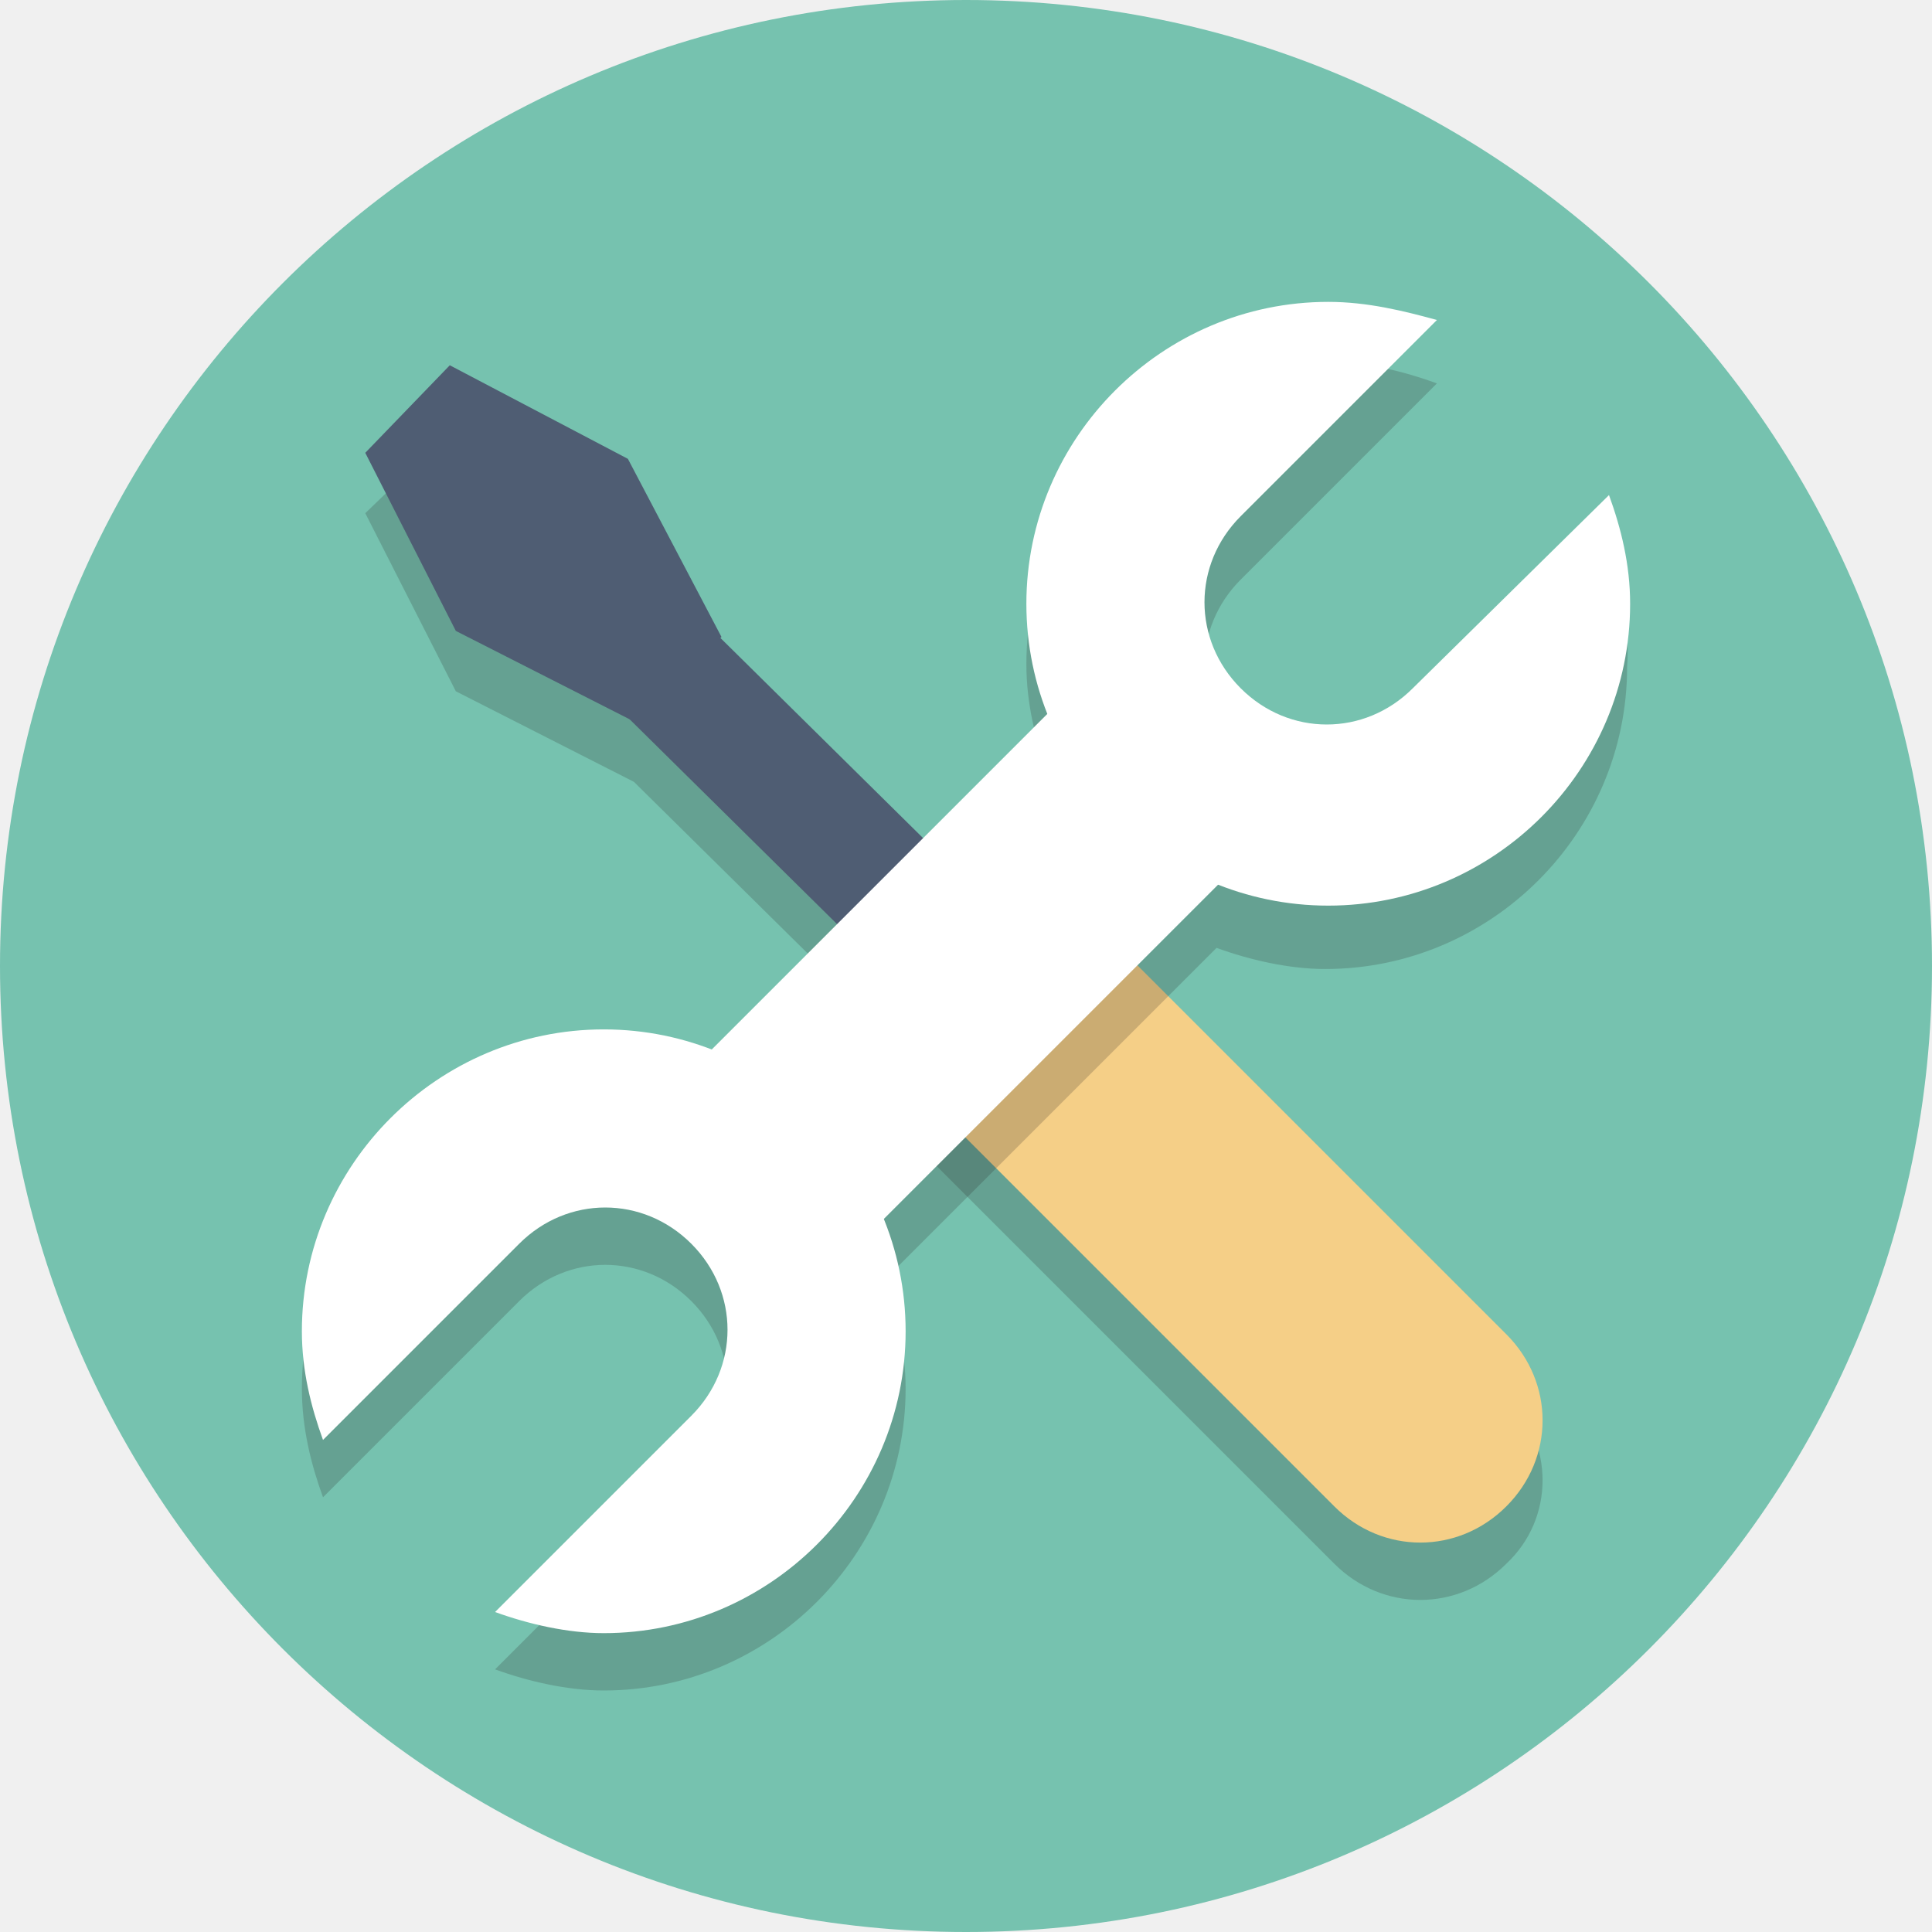
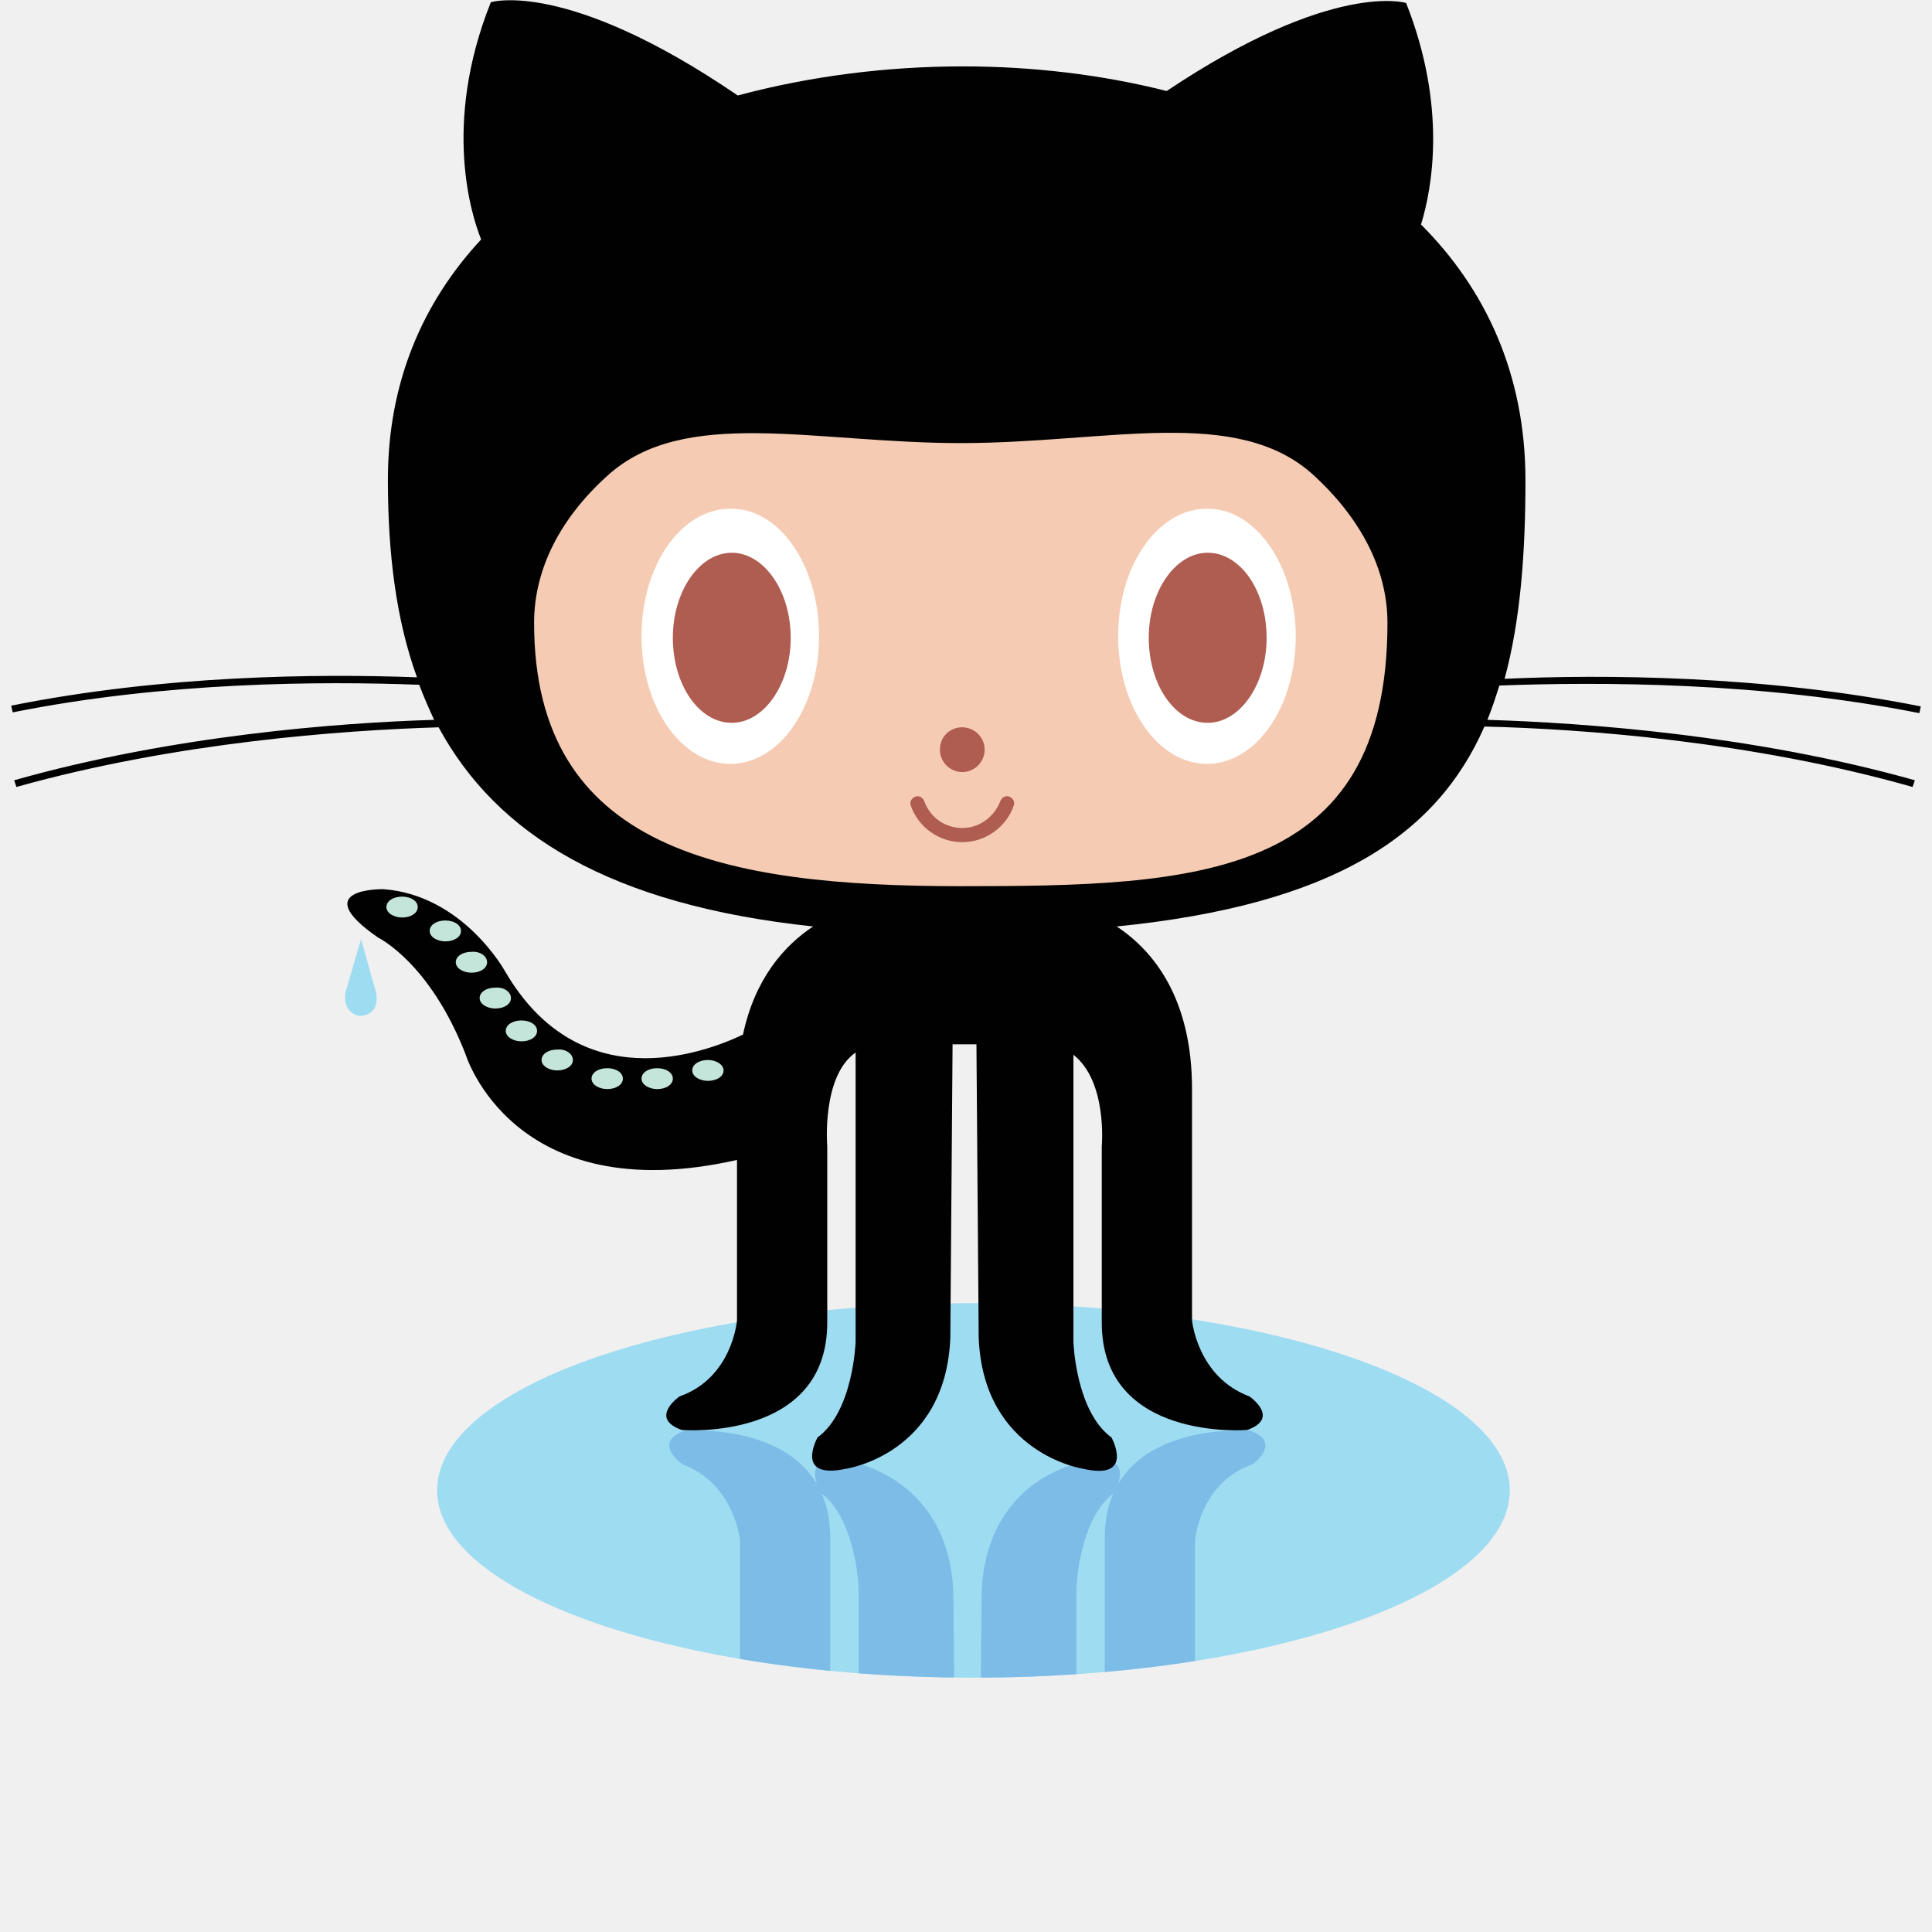
- <svg xmlns="http://www.w3.org/2000/svg" version="1.1" viewBox="0 0 64 64" xml:space="preserve">
-   <style type="text/css">
- 	.st0{fill:#76C2AF;}
- 	.st1{opacity:0.2;}
- 	.st2{fill:#231F20;}
- 	.st3{fill:#4F5D73;}
- 	.st4{fill:#F5CF87;}
- 	.st5{fill:#FFFFFF;}
- </style>
-   <g id="Layer_1">
-     <g>
-       <circle class="st0" cx="32" cy="32" r="32" />
-     </g>
-     <g class="st1">
-       <path class="st2" d="M49.9,46.2L35.8,32.1c-1-1-2.5-1.4-3.8-1l-8.1-8l-3-5.9l-5.9-3L12.1,17l3,5.9l5.9,3l0,0l8.1,8    c-0.4,1.3,0,2.8,1,3.8l14.1,14.1c1.6,1.6,4.1,1.6,5.7,0C51.5,50.3,51.5,47.8,49.9,46.2z" />
-     </g>
-     <g>
-       <polygon class="st3" points="34.5,37.3 18.4,21.4 21.3,18.6 37.4,34.5   " />
-     </g>
-     <g>
-       <path class="st4" d="M49.9,49.9c-1.6,1.6-4.1,1.6-5.7,0L30.1,35.8c-1.6-1.6-1.6-4.1,0-5.7l0,0c1.6-1.6,4.1-1.6,5.7,0l14.1,14.1    C51.5,45.8,51.5,48.3,49.9,49.9L49.9,49.9z" />
-     </g>
-     <g class="st1">
-       <path class="st2" d="M53.3,18.4l-6.5,6.5c-1.6,1.6-4.1,1.6-5.7,0c-1.6-1.6-1.6-4.1,0-5.7l6.5-6.5C46.5,12.3,45.3,12,44,12    c-5.5,0-10,4.5-10,10c0,1.3,0.3,2.5,0.7,3.6l-11,11C22.5,36.3,21.3,36,20,36c-5.5,0-10,4.5-10,10c0,1.3,0.3,2.5,0.7,3.6l6.5-6.5    c1.6-1.6,4.1-1.6,5.7,0c1.6,1.6,1.6,4.1,0,5.7l-6.5,6.5c1.1,0.4,2.4,0.7,3.6,0.7c5.5,0,10-4.5,10-10c0-1.3-0.3-2.5-0.7-3.6l11-11    c1.1,0.4,2.4,0.7,3.6,0.7c5.5,0,10-4.5,10-10C54,20.7,53.7,19.5,53.3,18.4z" />
-     </g>
-     <g>
-       <rect x="23.4" y="28" transform="matrix(0.7071 -0.7071 0.7071 0.7071 -13.2548 32)" class="st5" width="17.1" height="8" />
-     </g>
-     <g>
-       <polygon class="st3" points="21,23.9 15.1,20.9 12.1,15 14.9,12.1 20.8,15.2 23.9,21.1   " />
-     </g>
-     <g>
-       <g>
-         <path class="st5" d="M46.8,22.8c-1.6,1.6-4.1,1.6-5.7,0c-1.6-1.6-1.6-4.1,0-5.7l6.5-6.5C46.5,10.3,45.3,10,44,10     c-5.5,0-10,4.5-10,10c0,5.5,4.5,10,10,10s10-4.5,10-10c0-1.3-0.3-2.5-0.7-3.6L46.8,22.8z" />
-       </g>
-     </g>
-     <g>
-       <g>
-         <path class="st5" d="M17.2,41.2c1.6-1.6,4.1-1.6,5.7,0c1.6,1.6,1.6,4.1,0,5.7l-6.5,6.5c1.1,0.4,2.4,0.7,3.6,0.7     c5.5,0,10-4.5,10-10c0-5.5-4.5-10-10-10s-10,4.5-10,10c0,1.3,0.3,2.5,0.7,3.6L17.2,41.2z" />
-       </g>
-     </g>
-   </g>
-   <g id="Layer_2">
- </g>
+ <svg xmlns="http://www.w3.org/2000/svg" viewBox="0 0 256 259" width="24" height="24" style="opacity:1;">
+   <path fill="#9EDCF2" d="M200.9 199.8c0 13.9-32.2 25.1-71.9 25.1s-71.9-11.3-71.9-25.1c0-13.9 32.2-25.1 71.9-25.1s71.9 11.2 71.9 25.1m0 0" />
+   <defs>
+     <path id="SVGRXsXscbb" d="M98.1 244.8c1.6 7.5 5.5 11.9 9.4 14.5h41.1c5-3.4 10.1-9.8 10.1-21.8v-31s.6-7.7 7.7-10.2c0 0 4.1-2.9-.3-4.5c0 0-19.5-1.6-19.5 14.4v23.6s.8 8.7-3.8 12.3v-29.2s.3-9.3 5.1-12.8c0 0 3.2-5.7-3.8-4.2c0 0-13.4 1.9-14 17.6l-.3 30h-3.2l-.3-30c-.6-15.6-14-17.6-14-17.6c-7-1.6-3.8 4.2-3.8 4.2c4.8 3.5 5.1 12.8 5.1 12.8v29.5c-4.6-3.3-3.8-12.6-3.8-12.6v-23.6c0-16-19.5-14.4-19.5-14.4c-4.5 1.6-.3 4.5-.3 4.5c7 2.6 7.7 10.2 7.7 10.2v21.7z" />
+   </defs>
+   <clipPath id="SVGcXKEtdyL">
+     <use href="#SVGRXsXscbb" />
+   </clipPath>
+   <path fill="#7DBCE7" d="M200.9 199.8c0 13.9-32.2 25.1-71.9 25.1s-71.9-11.3-71.9-25.1c0-13.9 32.2-25.1 71.9-25.1s71.9 11.2 71.9 25.1m0 0" clip-path="url(#SVGcXKEtdyL)" />
+   <path fill="#9EDCF2" d="m46.9 125.9l-2.1 7.2s-.5 2.6 1.9 3.1c2.6-.1 2.4-2.5 2.2-3.2zm0 0" />
+   <path fill="#010101" d="m255.8 95.6l.2-.9c-21.1-4.2-42.7-4.3-55.8-3.7c2.1-7.7 2.8-16.7 2.8-26.6c0-14.3-5.4-25.7-14-34.3c1.5-4.9 3.5-15.8-2-29.7c0 0-9.8-3.1-32.1 11.8c-8.7-2.2-18-3.3-27.3-3.3c-10.2 0-20.5 1.3-30.2 3.9C74.4-2.9 64.3.3 64.3.3c-6.6 16.5-2.5 28.8-1.3 31.8c-7.8 8.4-12.5 19.1-12.5 32.2c0 9.9 1.1 18.8 3.9 26.5c-13.2-.5-34-.3-54.4 3.8l.2.9c20.4-4.1 41.4-4.2 54.5-3.7c.6 1.6 1.3 3.2 2 4.7c-13 .4-35.1 2.1-56.3 8.1l.3.9c21.4-6 43.7-7.6 56.6-8c7.8 14.4 23 23.8 50.2 26.7c-3.9 2.6-7.8 7-9.4 14.5c-5.3 2.5-21.9 8.7-31.9-8.5c0 0-5.6-10.2-16.3-11c0 0-10.4-.2-.7 6.5c0 0 6.9 3.3 11.7 15.6c0 0 6.3 21 36.4 14.2V177s-.6 7.7-7.7 10.2c0 0-4.2 2.9.3 4.5c0 0 19.5 1.6 19.5-14.4v-23.6s-.8-9.4 3.8-12.6v38.8s-.3 9.3-5.1 12.8c0 0-3.2 5.7 3.8 4.2c0 0 13.4-1.9 14-17.6l.3-39.3h3.2l.3 39.3c.6 15.6 14 17.6 14 17.6c7 1.6 3.8-4.2 3.8-4.2c-4.8-3.5-5.1-12.8-5.1-12.8v-38.5c4.6 3.6 3.8 12.3 3.8 12.3v23.6c0 16 19.5 14.4 19.5 14.4c4.5-1.6.3-4.5.3-4.5c-7-2.6-7.7-10.2-7.7-10.2v-31c0-12.1-5.1-18.5-10.1-21.8c29-2.9 42.9-12.2 49.3-26.8c12.7.3 35.6 1.9 57.4 8.1l.3-.9c-21.7-6.1-44.4-7.7-57.3-8.1c.6-1.5 1.1-3 1.6-4.6c13.4-.5 35.1-.5 56.3 3.7m0 0" />
+   <path fill="#F5CCB3" d="M174.6 63.7c6.2 5.7 9.9 12.5 9.9 19.8c0 34.4-25.6 35.3-57.2 35.3S70.1 114 70.1 83.5c0-7.3 3.6-14.1 9.8-19.7c10.3-9.4 27.7-4.4 47.4-4.4s37-5.1 47.3 4.3m0 0" />
+   <path fill="#FFF" d="M108.3 85.3c0 9.5-5.3 17.1-11.9 17.1s-11.9-7.7-11.9-17.1c0-9.5 5.3-17.1 11.9-17.1c6.6-.1 11.9 7.6 11.9 17.1m0 0" />
+   <path fill="#AF5C51" d="M104.5 85.5c0 6.3-3.6 11.4-7.9 11.4c-4.4 0-7.9-5.1-7.9-11.4s3.6-11.4 7.9-11.4s7.9 5.1 7.9 11.4m0 0" />
+   <path fill="#FFF" d="M172.2 85.3c0 9.5-5.3 17.1-11.9 17.1s-11.9-7.7-11.9-17.1c0-9.5 5.3-17.1 11.9-17.1c6.5-.1 11.9 7.6 11.9 17.1m0 0" />
+   <path fill="#AF5C51" d="M168.3 85.5c0 6.3-3.6 11.4-7.9 11.4c-4.4 0-7.9-5.1-7.9-11.4s3.6-11.4 7.9-11.4c4.4 0 7.9 5.1 7.9 11.4m-37.8 15c0 1.6-1.3 3-3 3c-1.6 0-3-1.3-3-3s1.3-3 3-3c1.6 0 3 1.3 3 3m-9.9 7.5c-.2-.5.1-1 .6-1.2s1 .1 1.2.6c.8 2.2 2.8 3.6 5.1 3.6s4.3-1.5 5.1-3.6c.2-.5.7-.8 1.2-.6s.8.7.6 1.2c-1 2.9-3.8 4.9-6.9 4.9s-5.9-2-6.9-4.9m0 0" />
+   <path fill="#C4E5D9" d="M54.5 121.6c0 .8-.9 1.4-2.1 1.4c-1.1 0-2.1-.6-2.1-1.4s.9-1.4 2.1-1.4s2.1.6 2.1 1.4m5.8 3.2c0 .8-.9 1.4-2.1 1.4c-1.1 0-2.1-.6-2.1-1.4s.9-1.4 2.1-1.4s2.1.6 2.1 1.4m3.5 4.2c0 .8-.9 1.4-2.1 1.4c-1.1 0-2.1-.6-2.1-1.4s.9-1.4 2.1-1.4c1.2-.1 2.1.6 2.1 1.4m3.2 4.8c0 .8-.9 1.4-2.1 1.4c-1.1 0-2.1-.6-2.1-1.4s.9-1.4 2.1-1.4c1.2-.1 2.1.6 2.1 1.4m3.5 4.4c0 .8-.9 1.4-2.1 1.4c-1.1 0-2.1-.6-2.1-1.4s.9-1.4 2.1-1.4s2.1.6 2.1 1.4m4.8 3.9c0 .8-.9 1.4-2.1 1.4c-1.1 0-2.1-.6-2.1-1.4s.9-1.4 2.1-1.4c1.2-.1 2.1.6 2.1 1.4m6.7 2.5c0 .8-.9 1.4-2.1 1.4c-1.1 0-2.1-.6-2.1-1.4s.9-1.4 2.1-1.4s2.1.6 2.1 1.4m6.7 0c0 .8-.9 1.4-2.1 1.4c-1.1 0-2.1-.6-2.1-1.4s.9-1.4 2.1-1.4s2.1.6 2.1 1.4m6.8-1.1c0 .8-.9 1.4-2.1 1.4c-1.1 0-2.1-.6-2.1-1.4s.9-1.4 2.1-1.4c1.1 0 2.1.6 2.1 1.4m0 0" />
</svg>
